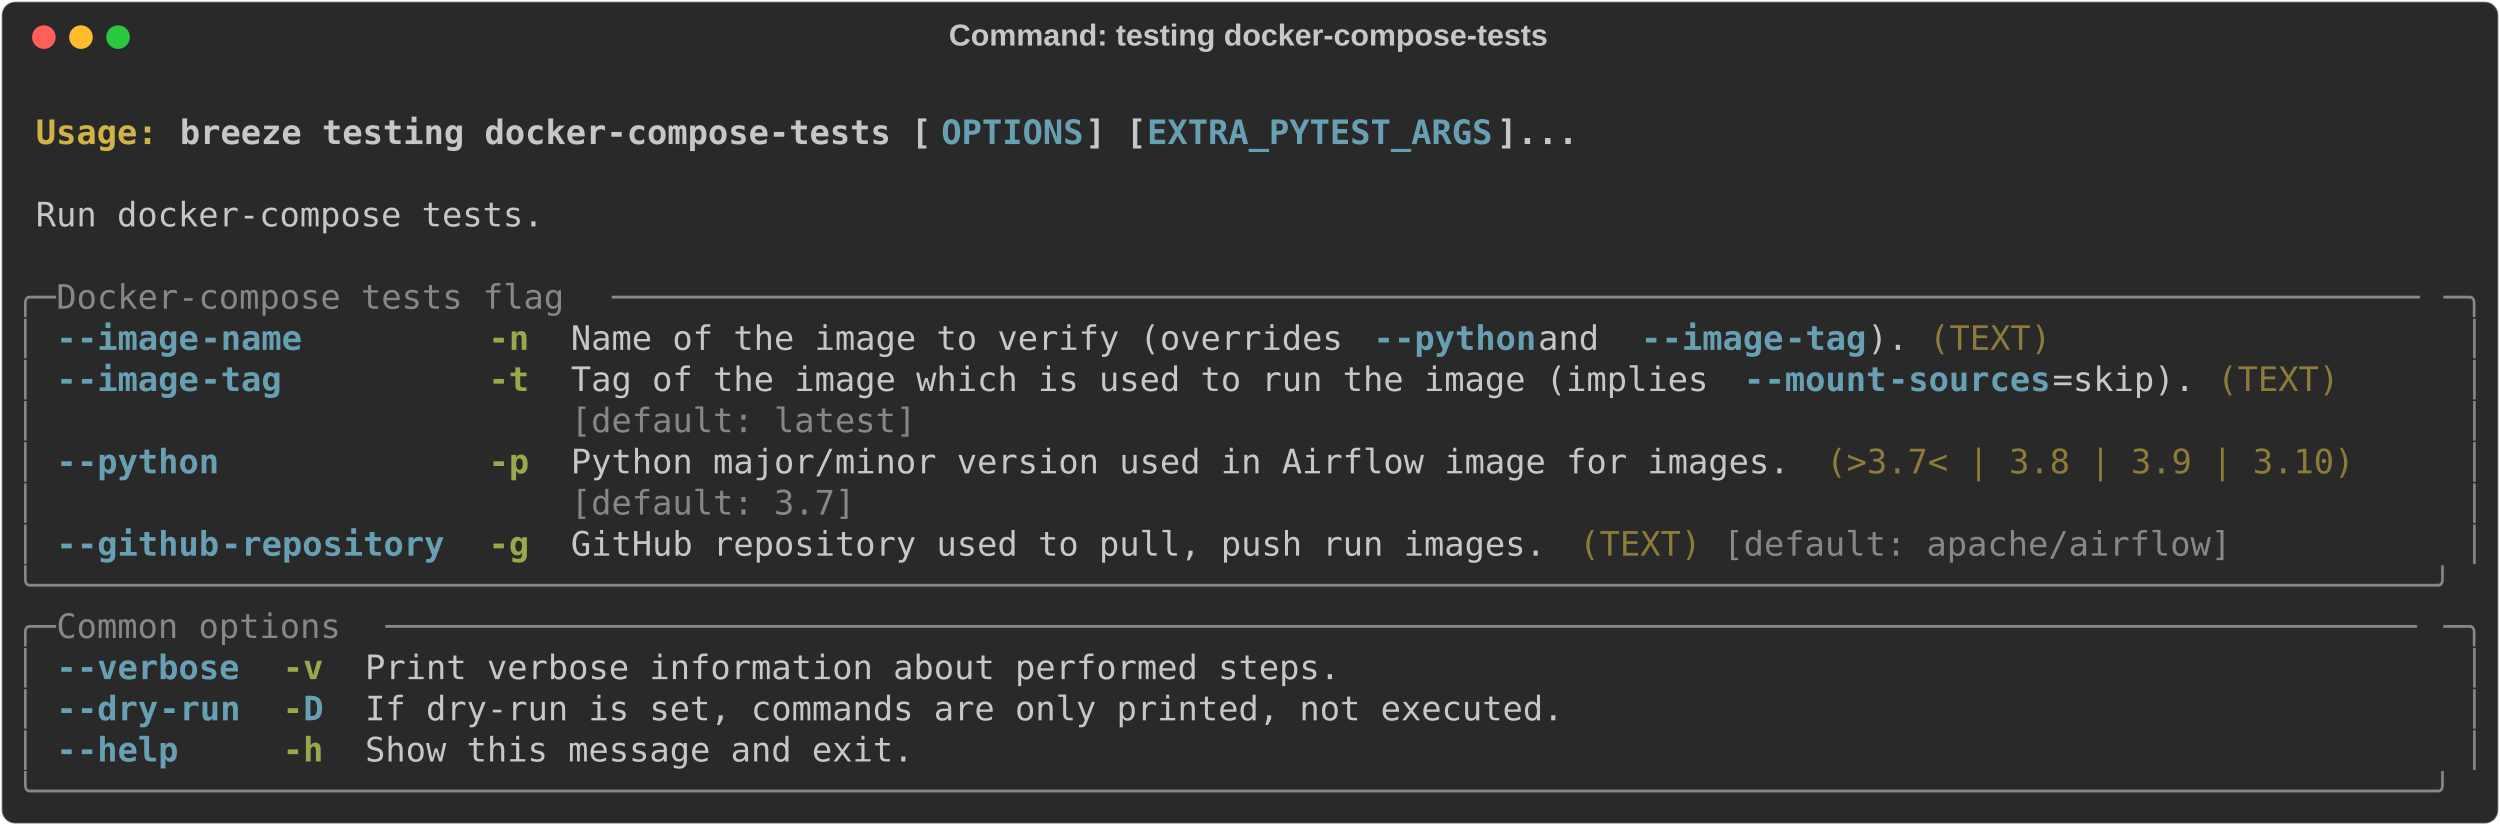
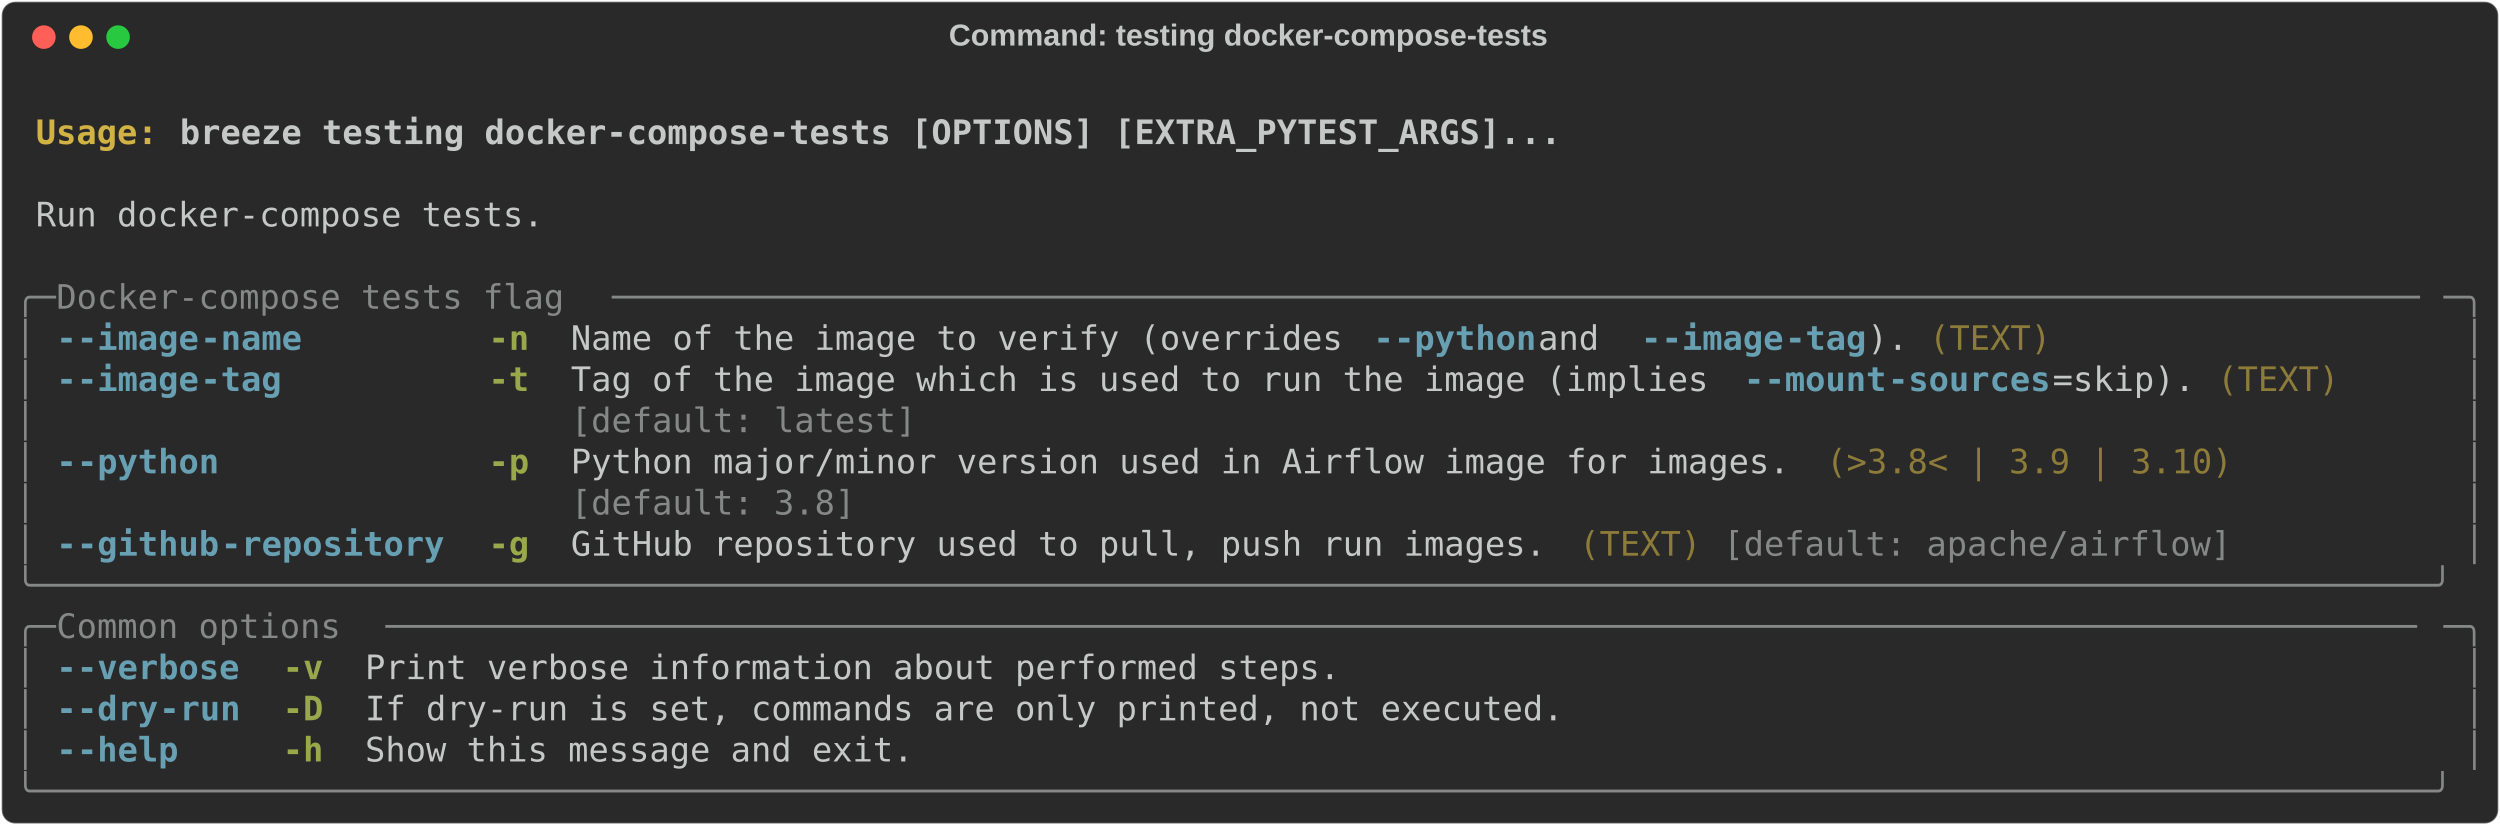
<svg xmlns="http://www.w3.org/2000/svg" class="rich-terminal" viewBox="0 0 1482 489.2">
  <style>

    @font-face {
        font-family: "Fira Code";
        src: local("FiraCode-Regular"),
                url("https://cdnjs.cloudflare.com/ajax/libs/firacode/6.2.0/woff2/FiraCode-Regular.woff2") format("woff2"),
                url("https://cdnjs.cloudflare.com/ajax/libs/firacode/6.2.0/woff/FiraCode-Regular.woff") format("woff");
        font-style: normal;
        font-weight: 400;
    }
    @font-face {
        font-family: "Fira Code";
        src: local("FiraCode-Bold"),
                url("https://cdnjs.cloudflare.com/ajax/libs/firacode/6.2.0/woff2/FiraCode-Bold.woff2") format("woff2"),
                url("https://cdnjs.cloudflare.com/ajax/libs/firacode/6.2.0/woff/FiraCode-Bold.woff") format("woff");
        font-style: bold;
        font-weight: 700;
    }

    .breeze-testing-docker-compose-tests-matrix {
        font-family: Fira Code, monospace;
        font-size: 20px;
        line-height: 24.4px;
        font-variant-east-asian: full-width;
    }

    .breeze-testing-docker-compose-tests-title {
        font-size: 18px;
        font-weight: bold;
        font-family: arial;
    }

    .breeze-testing-docker-compose-tests-r1 { fill: #c5c8c6;font-weight: bold }
.breeze-testing-docker-compose-tests-r2 { fill: #c5c8c6 }
.breeze-testing-docker-compose-tests-r3 { fill: #d0b344;font-weight: bold }
- .breeze-testing-docker-compose-tests-r4 { fill: #68a0b3;font-weight: bold }
- .breeze-testing-docker-compose-tests-r5 { fill: #868887 }
+ .breeze-testing-docker-compose-tests-r4 { fill: #868887 }
+ .breeze-testing-docker-compose-tests-r5 { fill: #68a0b3;font-weight: bold }
.breeze-testing-docker-compose-tests-r6 { fill: #98a84b;font-weight: bold }
.breeze-testing-docker-compose-tests-r7 { fill: #8d7b39 }
    </style>
  <defs>
    <clipPath id="breeze-testing-docker-compose-tests-clip-terminal">
      <rect x="0" y="0" width="1463.0" height="438.2" />
    </clipPath>
    <clipPath id="breeze-testing-docker-compose-tests-line-0">
      <rect x="0" y="1.5" width="1464" height="24.65" />
    </clipPath>
    <clipPath id="breeze-testing-docker-compose-tests-line-1">
      <rect x="0" y="25.9" width="1464" height="24.65" />
    </clipPath>
    <clipPath id="breeze-testing-docker-compose-tests-line-2">
      <rect x="0" y="50.3" width="1464" height="24.65" />
    </clipPath>
    <clipPath id="breeze-testing-docker-compose-tests-line-3">
      <rect x="0" y="74.7" width="1464" height="24.65" />
    </clipPath>
    <clipPath id="breeze-testing-docker-compose-tests-line-4">
      <rect x="0" y="99.1" width="1464" height="24.65" />
    </clipPath>
    <clipPath id="breeze-testing-docker-compose-tests-line-5">
      <rect x="0" y="123.5" width="1464" height="24.65" />
    </clipPath>
    <clipPath id="breeze-testing-docker-compose-tests-line-6">
      <rect x="0" y="147.9" width="1464" height="24.65" />
    </clipPath>
    <clipPath id="breeze-testing-docker-compose-tests-line-7">
      <rect x="0" y="172.3" width="1464" height="24.65" />
    </clipPath>
    <clipPath id="breeze-testing-docker-compose-tests-line-8">
      <rect x="0" y="196.7" width="1464" height="24.65" />
    </clipPath>
    <clipPath id="breeze-testing-docker-compose-tests-line-9">
      <rect x="0" y="221.1" width="1464" height="24.65" />
    </clipPath>
    <clipPath id="breeze-testing-docker-compose-tests-line-10">
      <rect x="0" y="245.5" width="1464" height="24.65" />
    </clipPath>
    <clipPath id="breeze-testing-docker-compose-tests-line-11">
      <rect x="0" y="269.9" width="1464" height="24.65" />
    </clipPath>
    <clipPath id="breeze-testing-docker-compose-tests-line-12">
      <rect x="0" y="294.3" width="1464" height="24.65" />
    </clipPath>
    <clipPath id="breeze-testing-docker-compose-tests-line-13">
      <rect x="0" y="318.7" width="1464" height="24.65" />
    </clipPath>
    <clipPath id="breeze-testing-docker-compose-tests-line-14">
      <rect x="0" y="343.1" width="1464" height="24.65" />
    </clipPath>
    <clipPath id="breeze-testing-docker-compose-tests-line-15">
      <rect x="0" y="367.5" width="1464" height="24.65" />
    </clipPath>
    <clipPath id="breeze-testing-docker-compose-tests-line-16">
      <rect x="0" y="391.9" width="1464" height="24.65" />
    </clipPath>
  </defs>
  <rect fill="#292929" stroke="rgba(255,255,255,0.35)" stroke-width="1" x="1" y="1" width="1480" height="487.2" rx="8" />
  <text class="breeze-testing-docker-compose-tests-title" fill="#c5c8c6" text-anchor="middle" x="740" y="27">Command: testing docker-compose-tests</text>
  <g transform="translate(26,22)">
    <circle cx="0" cy="0" r="7" fill="#ff5f57" />
    <circle cx="22" cy="0" r="7" fill="#febc2e" />
    <circle cx="44" cy="0" r="7" fill="#28c840" />
  </g>
  <g transform="translate(9, 41)" clip-path="url(#breeze-testing-docker-compose-tests-clip-terminal)">
    <g class="breeze-testing-docker-compose-tests-matrix">
      <text class="breeze-testing-docker-compose-tests-r2" x="1464" y="20" textLength="12.2" clip-path="url(#breeze-testing-docker-compose-tests-line-0)">
</text>
      <text class="breeze-testing-docker-compose-tests-r3" x="12.2" y="44.4" textLength="85.4" clip-path="url(#breeze-testing-docker-compose-tests-line-1)">Usage: </text>
-       <text class="breeze-testing-docker-compose-tests-r1" x="97.6" y="44.4" textLength="451.4" clip-path="url(#breeze-testing-docker-compose-tests-line-1)">breeze testing docker-compose-tests [</text>
-       <text class="breeze-testing-docker-compose-tests-r4" x="549" y="44.4" textLength="85.4" clip-path="url(#breeze-testing-docker-compose-tests-line-1)">OPTIONS</text>
-       <text class="breeze-testing-docker-compose-tests-r1" x="634.4" y="44.4" textLength="36.6" clip-path="url(#breeze-testing-docker-compose-tests-line-1)">] [</text>
-       <text class="breeze-testing-docker-compose-tests-r4" x="671" y="44.4" textLength="207.4" clip-path="url(#breeze-testing-docker-compose-tests-line-1)">EXTRA_PYTEST_ARGS</text>
-       <text class="breeze-testing-docker-compose-tests-r1" x="878.4" y="44.4" textLength="48.8" clip-path="url(#breeze-testing-docker-compose-tests-line-1)">]...</text>
+       <text class="breeze-testing-docker-compose-tests-r1" x="97.6" y="44.4" textLength="829.6" clip-path="url(#breeze-testing-docker-compose-tests-line-1)">breeze testing docker-compose-tests [OPTIONS] [EXTRA_PYTEST_ARGS]...</text>
      <text class="breeze-testing-docker-compose-tests-r2" x="1464" y="44.4" textLength="12.2" clip-path="url(#breeze-testing-docker-compose-tests-line-1)">
</text>
      <text class="breeze-testing-docker-compose-tests-r2" x="1464" y="68.8" textLength="12.2" clip-path="url(#breeze-testing-docker-compose-tests-line-2)">
</text>
      <text class="breeze-testing-docker-compose-tests-r2" x="12.2" y="93.2" textLength="305" clip-path="url(#breeze-testing-docker-compose-tests-line-3)">Run docker-compose tests.</text>
      <text class="breeze-testing-docker-compose-tests-r2" x="1464" y="93.2" textLength="12.2" clip-path="url(#breeze-testing-docker-compose-tests-line-3)">
</text>
      <text class="breeze-testing-docker-compose-tests-r2" x="1464" y="117.6" textLength="12.2" clip-path="url(#breeze-testing-docker-compose-tests-line-4)">
</text>
-       <text class="breeze-testing-docker-compose-tests-r5" x="0" y="142" textLength="24.4" clip-path="url(#breeze-testing-docker-compose-tests-line-5)">╭─</text>
-       <text class="breeze-testing-docker-compose-tests-r5" x="24.4" y="142" textLength="329.4" clip-path="url(#breeze-testing-docker-compose-tests-line-5)"> Docker-compose tests flag </text>
-       <text class="breeze-testing-docker-compose-tests-r5" x="353.8" y="142" textLength="1085.8" clip-path="url(#breeze-testing-docker-compose-tests-line-5)">─────────────────────────────────────────────────────────────────────────────────────────</text>
-       <text class="breeze-testing-docker-compose-tests-r5" x="1439.6" y="142" textLength="24.4" clip-path="url(#breeze-testing-docker-compose-tests-line-5)">─╮</text>
+       <text class="breeze-testing-docker-compose-tests-r4" x="0" y="142" textLength="24.4" clip-path="url(#breeze-testing-docker-compose-tests-line-5)">╭─</text>
+       <text class="breeze-testing-docker-compose-tests-r4" x="24.4" y="142" textLength="329.4" clip-path="url(#breeze-testing-docker-compose-tests-line-5)"> Docker-compose tests flag </text>
+       <text class="breeze-testing-docker-compose-tests-r4" x="353.8" y="142" textLength="1085.8" clip-path="url(#breeze-testing-docker-compose-tests-line-5)">─────────────────────────────────────────────────────────────────────────────────────────</text>
+       <text class="breeze-testing-docker-compose-tests-r4" x="1439.6" y="142" textLength="24.4" clip-path="url(#breeze-testing-docker-compose-tests-line-5)">─╮</text>
      <text class="breeze-testing-docker-compose-tests-r2" x="1464" y="142" textLength="12.2" clip-path="url(#breeze-testing-docker-compose-tests-line-5)">
</text>
-       <text class="breeze-testing-docker-compose-tests-r5" x="0" y="166.4" textLength="12.2" clip-path="url(#breeze-testing-docker-compose-tests-line-6)">│</text>
-       <text class="breeze-testing-docker-compose-tests-r4" x="24.4" y="166.4" textLength="12.2" clip-path="url(#breeze-testing-docker-compose-tests-line-6)">-</text>
-       <text class="breeze-testing-docker-compose-tests-r4" x="36.6" y="166.4" textLength="73.2" clip-path="url(#breeze-testing-docker-compose-tests-line-6)">-image</text>
-       <text class="breeze-testing-docker-compose-tests-r4" x="109.8" y="166.4" textLength="61" clip-path="url(#breeze-testing-docker-compose-tests-line-6)">-name</text>
+       <text class="breeze-testing-docker-compose-tests-r4" x="0" y="166.4" textLength="12.2" clip-path="url(#breeze-testing-docker-compose-tests-line-6)">│</text>
+       <text class="breeze-testing-docker-compose-tests-r5" x="24.4" y="166.4" textLength="12.2" clip-path="url(#breeze-testing-docker-compose-tests-line-6)">-</text>
+       <text class="breeze-testing-docker-compose-tests-r5" x="36.6" y="166.4" textLength="73.2" clip-path="url(#breeze-testing-docker-compose-tests-line-6)">-image</text>
+       <text class="breeze-testing-docker-compose-tests-r5" x="109.8" y="166.4" textLength="61" clip-path="url(#breeze-testing-docker-compose-tests-line-6)">-name</text>
      <text class="breeze-testing-docker-compose-tests-r6" x="280.6" y="166.4" textLength="24.4" clip-path="url(#breeze-testing-docker-compose-tests-line-6)">-n</text>
      <text class="breeze-testing-docker-compose-tests-r2" x="329.4" y="166.4" textLength="475.8" clip-path="url(#breeze-testing-docker-compose-tests-line-6)">Name of the image to verify (overrides </text>
-       <text class="breeze-testing-docker-compose-tests-r4" x="805.2" y="166.4" textLength="12.2" clip-path="url(#breeze-testing-docker-compose-tests-line-6)">-</text>
-       <text class="breeze-testing-docker-compose-tests-r4" x="817.4" y="166.4" textLength="85.4" clip-path="url(#breeze-testing-docker-compose-tests-line-6)">-python</text>
+       <text class="breeze-testing-docker-compose-tests-r5" x="805.2" y="166.4" textLength="12.2" clip-path="url(#breeze-testing-docker-compose-tests-line-6)">-</text>
+       <text class="breeze-testing-docker-compose-tests-r5" x="817.4" y="166.4" textLength="85.4" clip-path="url(#breeze-testing-docker-compose-tests-line-6)">-python</text>
      <text class="breeze-testing-docker-compose-tests-r2" x="902.8" y="166.4" textLength="61" clip-path="url(#breeze-testing-docker-compose-tests-line-6)"> and </text>
-       <text class="breeze-testing-docker-compose-tests-r4" x="963.8" y="166.4" textLength="12.2" clip-path="url(#breeze-testing-docker-compose-tests-line-6)">-</text>
-       <text class="breeze-testing-docker-compose-tests-r4" x="976" y="166.4" textLength="73.2" clip-path="url(#breeze-testing-docker-compose-tests-line-6)">-image</text>
-       <text class="breeze-testing-docker-compose-tests-r4" x="1049.2" y="166.4" textLength="48.8" clip-path="url(#breeze-testing-docker-compose-tests-line-6)">-tag</text>
+       <text class="breeze-testing-docker-compose-tests-r5" x="963.8" y="166.4" textLength="12.2" clip-path="url(#breeze-testing-docker-compose-tests-line-6)">-</text>
+       <text class="breeze-testing-docker-compose-tests-r5" x="976" y="166.4" textLength="73.2" clip-path="url(#breeze-testing-docker-compose-tests-line-6)">-image</text>
+       <text class="breeze-testing-docker-compose-tests-r5" x="1049.2" y="166.4" textLength="48.8" clip-path="url(#breeze-testing-docker-compose-tests-line-6)">-tag</text>
      <text class="breeze-testing-docker-compose-tests-r2" x="1098" y="166.4" textLength="24.4" clip-path="url(#breeze-testing-docker-compose-tests-line-6)">).</text>
      <text class="breeze-testing-docker-compose-tests-r7" x="1134.6" y="166.4" textLength="73.2" clip-path="url(#breeze-testing-docker-compose-tests-line-6)">(TEXT)</text>
-       <text class="breeze-testing-docker-compose-tests-r5" x="1451.8" y="166.4" textLength="12.2" clip-path="url(#breeze-testing-docker-compose-tests-line-6)">│</text>
+       <text class="breeze-testing-docker-compose-tests-r4" x="1451.8" y="166.4" textLength="12.2" clip-path="url(#breeze-testing-docker-compose-tests-line-6)">│</text>
      <text class="breeze-testing-docker-compose-tests-r2" x="1464" y="166.4" textLength="12.2" clip-path="url(#breeze-testing-docker-compose-tests-line-6)">
</text>
-       <text class="breeze-testing-docker-compose-tests-r5" x="0" y="190.8" textLength="12.2" clip-path="url(#breeze-testing-docker-compose-tests-line-7)">│</text>
-       <text class="breeze-testing-docker-compose-tests-r4" x="24.4" y="190.8" textLength="12.2" clip-path="url(#breeze-testing-docker-compose-tests-line-7)">-</text>
-       <text class="breeze-testing-docker-compose-tests-r4" x="36.6" y="190.8" textLength="73.2" clip-path="url(#breeze-testing-docker-compose-tests-line-7)">-image</text>
-       <text class="breeze-testing-docker-compose-tests-r4" x="109.8" y="190.8" textLength="48.8" clip-path="url(#breeze-testing-docker-compose-tests-line-7)">-tag</text>
+       <text class="breeze-testing-docker-compose-tests-r4" x="0" y="190.8" textLength="12.2" clip-path="url(#breeze-testing-docker-compose-tests-line-7)">│</text>
+       <text class="breeze-testing-docker-compose-tests-r5" x="24.4" y="190.8" textLength="12.2" clip-path="url(#breeze-testing-docker-compose-tests-line-7)">-</text>
+       <text class="breeze-testing-docker-compose-tests-r5" x="36.6" y="190.8" textLength="73.2" clip-path="url(#breeze-testing-docker-compose-tests-line-7)">-image</text>
+       <text class="breeze-testing-docker-compose-tests-r5" x="109.8" y="190.8" textLength="48.8" clip-path="url(#breeze-testing-docker-compose-tests-line-7)">-tag</text>
      <text class="breeze-testing-docker-compose-tests-r6" x="280.6" y="190.8" textLength="24.4" clip-path="url(#breeze-testing-docker-compose-tests-line-7)">-t</text>
      <text class="breeze-testing-docker-compose-tests-r2" x="329.4" y="190.8" textLength="695.4" clip-path="url(#breeze-testing-docker-compose-tests-line-7)">Tag of the image which is used to run the image (implies </text>
-       <text class="breeze-testing-docker-compose-tests-r4" x="1024.8" y="190.8" textLength="12.2" clip-path="url(#breeze-testing-docker-compose-tests-line-7)">-</text>
-       <text class="breeze-testing-docker-compose-tests-r4" x="1037" y="190.8" textLength="73.2" clip-path="url(#breeze-testing-docker-compose-tests-line-7)">-mount</text>
-       <text class="breeze-testing-docker-compose-tests-r4" x="1110.2" y="190.8" textLength="97.6" clip-path="url(#breeze-testing-docker-compose-tests-line-7)">-sources</text>
+       <text class="breeze-testing-docker-compose-tests-r5" x="1024.8" y="190.8" textLength="12.2" clip-path="url(#breeze-testing-docker-compose-tests-line-7)">-</text>
+       <text class="breeze-testing-docker-compose-tests-r5" x="1037" y="190.8" textLength="73.2" clip-path="url(#breeze-testing-docker-compose-tests-line-7)">-mount</text>
+       <text class="breeze-testing-docker-compose-tests-r5" x="1110.2" y="190.8" textLength="97.6" clip-path="url(#breeze-testing-docker-compose-tests-line-7)">-sources</text>
      <text class="breeze-testing-docker-compose-tests-r2" x="1207.8" y="190.8" textLength="85.4" clip-path="url(#breeze-testing-docker-compose-tests-line-7)">=skip).</text>
      <text class="breeze-testing-docker-compose-tests-r7" x="1305.4" y="190.8" textLength="73.2" clip-path="url(#breeze-testing-docker-compose-tests-line-7)">(TEXT)</text>
-       <text class="breeze-testing-docker-compose-tests-r5" x="1451.8" y="190.8" textLength="12.2" clip-path="url(#breeze-testing-docker-compose-tests-line-7)">│</text>
+       <text class="breeze-testing-docker-compose-tests-r4" x="1451.8" y="190.8" textLength="12.2" clip-path="url(#breeze-testing-docker-compose-tests-line-7)">│</text>
      <text class="breeze-testing-docker-compose-tests-r2" x="1464" y="190.8" textLength="12.2" clip-path="url(#breeze-testing-docker-compose-tests-line-7)">
</text>
-       <text class="breeze-testing-docker-compose-tests-r5" x="0" y="215.2" textLength="12.2" clip-path="url(#breeze-testing-docker-compose-tests-line-8)">│</text>
-       <text class="breeze-testing-docker-compose-tests-r5" x="329.4" y="215.2" textLength="963.8" clip-path="url(#breeze-testing-docker-compose-tests-line-8)">[default: latest]                                                              </text>
-       <text class="breeze-testing-docker-compose-tests-r5" x="1451.8" y="215.2" textLength="12.2" clip-path="url(#breeze-testing-docker-compose-tests-line-8)">│</text>
+       <text class="breeze-testing-docker-compose-tests-r4" x="0" y="215.2" textLength="12.2" clip-path="url(#breeze-testing-docker-compose-tests-line-8)">│</text>
+       <text class="breeze-testing-docker-compose-tests-r4" x="329.4" y="215.2" textLength="963.8" clip-path="url(#breeze-testing-docker-compose-tests-line-8)">[default: latest]                                                              </text>
+       <text class="breeze-testing-docker-compose-tests-r4" x="1451.8" y="215.2" textLength="12.2" clip-path="url(#breeze-testing-docker-compose-tests-line-8)">│</text>
      <text class="breeze-testing-docker-compose-tests-r2" x="1464" y="215.2" textLength="12.2" clip-path="url(#breeze-testing-docker-compose-tests-line-8)">
</text>
-       <text class="breeze-testing-docker-compose-tests-r5" x="0" y="239.6" textLength="12.2" clip-path="url(#breeze-testing-docker-compose-tests-line-9)">│</text>
-       <text class="breeze-testing-docker-compose-tests-r4" x="24.4" y="239.6" textLength="12.2" clip-path="url(#breeze-testing-docker-compose-tests-line-9)">-</text>
-       <text class="breeze-testing-docker-compose-tests-r4" x="36.6" y="239.6" textLength="85.4" clip-path="url(#breeze-testing-docker-compose-tests-line-9)">-python</text>
+       <text class="breeze-testing-docker-compose-tests-r4" x="0" y="239.6" textLength="12.2" clip-path="url(#breeze-testing-docker-compose-tests-line-9)">│</text>
+       <text class="breeze-testing-docker-compose-tests-r5" x="24.4" y="239.6" textLength="12.2" clip-path="url(#breeze-testing-docker-compose-tests-line-9)">-</text>
+       <text class="breeze-testing-docker-compose-tests-r5" x="36.6" y="239.6" textLength="85.4" clip-path="url(#breeze-testing-docker-compose-tests-line-9)">-python</text>
      <text class="breeze-testing-docker-compose-tests-r6" x="280.6" y="239.6" textLength="24.4" clip-path="url(#breeze-testing-docker-compose-tests-line-9)">-p</text>
      <text class="breeze-testing-docker-compose-tests-r2" x="329.4" y="239.6" textLength="732" clip-path="url(#breeze-testing-docker-compose-tests-line-9)">Python major/minor version used in Airflow image for images.</text>
-       <text class="breeze-testing-docker-compose-tests-r7" x="1073.6" y="239.6" textLength="317.2" clip-path="url(#breeze-testing-docker-compose-tests-line-9)">(&gt;3.7&lt; | 3.8 | 3.9 | 3.10)</text>
-       <text class="breeze-testing-docker-compose-tests-r5" x="1451.8" y="239.6" textLength="12.2" clip-path="url(#breeze-testing-docker-compose-tests-line-9)">│</text>
+       <text class="breeze-testing-docker-compose-tests-r7" x="1073.6" y="239.6" textLength="244" clip-path="url(#breeze-testing-docker-compose-tests-line-9)">(&gt;3.8&lt; | 3.9 | 3.10)</text>
+       <text class="breeze-testing-docker-compose-tests-r4" x="1451.8" y="239.6" textLength="12.2" clip-path="url(#breeze-testing-docker-compose-tests-line-9)">│</text>
      <text class="breeze-testing-docker-compose-tests-r2" x="1464" y="239.6" textLength="12.2" clip-path="url(#breeze-testing-docker-compose-tests-line-9)">
</text>
-       <text class="breeze-testing-docker-compose-tests-r5" x="0" y="264" textLength="12.2" clip-path="url(#breeze-testing-docker-compose-tests-line-10)">│</text>
-       <text class="breeze-testing-docker-compose-tests-r5" x="329.4" y="264" textLength="732" clip-path="url(#breeze-testing-docker-compose-tests-line-10)">[default: 3.7]                                              </text>
-       <text class="breeze-testing-docker-compose-tests-r5" x="1451.8" y="264" textLength="12.2" clip-path="url(#breeze-testing-docker-compose-tests-line-10)">│</text>
+       <text class="breeze-testing-docker-compose-tests-r4" x="0" y="264" textLength="12.2" clip-path="url(#breeze-testing-docker-compose-tests-line-10)">│</text>
+       <text class="breeze-testing-docker-compose-tests-r4" x="329.4" y="264" textLength="732" clip-path="url(#breeze-testing-docker-compose-tests-line-10)">[default: 3.8]                                              </text>
+       <text class="breeze-testing-docker-compose-tests-r4" x="1451.8" y="264" textLength="12.2" clip-path="url(#breeze-testing-docker-compose-tests-line-10)">│</text>
      <text class="breeze-testing-docker-compose-tests-r2" x="1464" y="264" textLength="12.2" clip-path="url(#breeze-testing-docker-compose-tests-line-10)">
</text>
-       <text class="breeze-testing-docker-compose-tests-r5" x="0" y="288.4" textLength="12.2" clip-path="url(#breeze-testing-docker-compose-tests-line-11)">│</text>
-       <text class="breeze-testing-docker-compose-tests-r4" x="24.4" y="288.4" textLength="12.2" clip-path="url(#breeze-testing-docker-compose-tests-line-11)">-</text>
-       <text class="breeze-testing-docker-compose-tests-r4" x="36.6" y="288.4" textLength="85.4" clip-path="url(#breeze-testing-docker-compose-tests-line-11)">-github</text>
-       <text class="breeze-testing-docker-compose-tests-r4" x="122" y="288.4" textLength="134.2" clip-path="url(#breeze-testing-docker-compose-tests-line-11)">-repository</text>
+       <text class="breeze-testing-docker-compose-tests-r4" x="0" y="288.4" textLength="12.2" clip-path="url(#breeze-testing-docker-compose-tests-line-11)">│</text>
+       <text class="breeze-testing-docker-compose-tests-r5" x="24.4" y="288.4" textLength="12.2" clip-path="url(#breeze-testing-docker-compose-tests-line-11)">-</text>
+       <text class="breeze-testing-docker-compose-tests-r5" x="36.6" y="288.4" textLength="85.4" clip-path="url(#breeze-testing-docker-compose-tests-line-11)">-github</text>
+       <text class="breeze-testing-docker-compose-tests-r5" x="122" y="288.4" textLength="134.2" clip-path="url(#breeze-testing-docker-compose-tests-line-11)">-repository</text>
      <text class="breeze-testing-docker-compose-tests-r6" x="280.6" y="288.4" textLength="24.4" clip-path="url(#breeze-testing-docker-compose-tests-line-11)">-g</text>
      <text class="breeze-testing-docker-compose-tests-r2" x="329.4" y="288.4" textLength="585.6" clip-path="url(#breeze-testing-docker-compose-tests-line-11)">GitHub repository used to pull, push run images.</text>
      <text class="breeze-testing-docker-compose-tests-r7" x="927.2" y="288.4" textLength="73.2" clip-path="url(#breeze-testing-docker-compose-tests-line-11)">(TEXT)</text>
-       <text class="breeze-testing-docker-compose-tests-r5" x="1012.6" y="288.4" textLength="305" clip-path="url(#breeze-testing-docker-compose-tests-line-11)">[default: apache/airflow]</text>
-       <text class="breeze-testing-docker-compose-tests-r5" x="1451.8" y="288.4" textLength="12.2" clip-path="url(#breeze-testing-docker-compose-tests-line-11)">│</text>
+       <text class="breeze-testing-docker-compose-tests-r4" x="1012.6" y="288.4" textLength="305" clip-path="url(#breeze-testing-docker-compose-tests-line-11)">[default: apache/airflow]</text>
+       <text class="breeze-testing-docker-compose-tests-r4" x="1451.8" y="288.4" textLength="12.2" clip-path="url(#breeze-testing-docker-compose-tests-line-11)">│</text>
      <text class="breeze-testing-docker-compose-tests-r2" x="1464" y="288.4" textLength="12.2" clip-path="url(#breeze-testing-docker-compose-tests-line-11)">
</text>
-       <text class="breeze-testing-docker-compose-tests-r5" x="0" y="312.8" textLength="1464" clip-path="url(#breeze-testing-docker-compose-tests-line-12)">╰──────────────────────────────────────────────────────────────────────────────────────────────────────────────────────╯</text>
+       <text class="breeze-testing-docker-compose-tests-r4" x="0" y="312.8" textLength="1464" clip-path="url(#breeze-testing-docker-compose-tests-line-12)">╰──────────────────────────────────────────────────────────────────────────────────────────────────────────────────────╯</text>
      <text class="breeze-testing-docker-compose-tests-r2" x="1464" y="312.8" textLength="12.2" clip-path="url(#breeze-testing-docker-compose-tests-line-12)">
</text>
-       <text class="breeze-testing-docker-compose-tests-r5" x="0" y="337.2" textLength="24.4" clip-path="url(#breeze-testing-docker-compose-tests-line-13)">╭─</text>
-       <text class="breeze-testing-docker-compose-tests-r5" x="24.4" y="337.2" textLength="195.2" clip-path="url(#breeze-testing-docker-compose-tests-line-13)"> Common options </text>
-       <text class="breeze-testing-docker-compose-tests-r5" x="219.6" y="337.2" textLength="1220" clip-path="url(#breeze-testing-docker-compose-tests-line-13)">────────────────────────────────────────────────────────────────────────────────────────────────────</text>
-       <text class="breeze-testing-docker-compose-tests-r5" x="1439.6" y="337.2" textLength="24.4" clip-path="url(#breeze-testing-docker-compose-tests-line-13)">─╮</text>
+       <text class="breeze-testing-docker-compose-tests-r4" x="0" y="337.2" textLength="24.4" clip-path="url(#breeze-testing-docker-compose-tests-line-13)">╭─</text>
+       <text class="breeze-testing-docker-compose-tests-r4" x="24.4" y="337.2" textLength="195.2" clip-path="url(#breeze-testing-docker-compose-tests-line-13)"> Common options </text>
+       <text class="breeze-testing-docker-compose-tests-r4" x="219.6" y="337.2" textLength="1220" clip-path="url(#breeze-testing-docker-compose-tests-line-13)">────────────────────────────────────────────────────────────────────────────────────────────────────</text>
+       <text class="breeze-testing-docker-compose-tests-r4" x="1439.6" y="337.2" textLength="24.4" clip-path="url(#breeze-testing-docker-compose-tests-line-13)">─╮</text>
      <text class="breeze-testing-docker-compose-tests-r2" x="1464" y="337.2" textLength="12.2" clip-path="url(#breeze-testing-docker-compose-tests-line-13)">
</text>
-       <text class="breeze-testing-docker-compose-tests-r5" x="0" y="361.6" textLength="12.2" clip-path="url(#breeze-testing-docker-compose-tests-line-14)">│</text>
-       <text class="breeze-testing-docker-compose-tests-r4" x="24.4" y="361.6" textLength="12.2" clip-path="url(#breeze-testing-docker-compose-tests-line-14)">-</text>
-       <text class="breeze-testing-docker-compose-tests-r4" x="36.6" y="361.6" textLength="97.6" clip-path="url(#breeze-testing-docker-compose-tests-line-14)">-verbose</text>
+       <text class="breeze-testing-docker-compose-tests-r4" x="0" y="361.6" textLength="12.2" clip-path="url(#breeze-testing-docker-compose-tests-line-14)">│</text>
+       <text class="breeze-testing-docker-compose-tests-r5" x="24.4" y="361.6" textLength="12.2" clip-path="url(#breeze-testing-docker-compose-tests-line-14)">-</text>
+       <text class="breeze-testing-docker-compose-tests-r5" x="36.6" y="361.6" textLength="97.6" clip-path="url(#breeze-testing-docker-compose-tests-line-14)">-verbose</text>
      <text class="breeze-testing-docker-compose-tests-r6" x="158.6" y="361.6" textLength="24.4" clip-path="url(#breeze-testing-docker-compose-tests-line-14)">-v</text>
      <text class="breeze-testing-docker-compose-tests-r2" x="207.4" y="361.6" textLength="585.6" clip-path="url(#breeze-testing-docker-compose-tests-line-14)">Print verbose information about performed steps.</text>
-       <text class="breeze-testing-docker-compose-tests-r5" x="1451.8" y="361.6" textLength="12.2" clip-path="url(#breeze-testing-docker-compose-tests-line-14)">│</text>
+       <text class="breeze-testing-docker-compose-tests-r4" x="1451.8" y="361.6" textLength="12.2" clip-path="url(#breeze-testing-docker-compose-tests-line-14)">│</text>
      <text class="breeze-testing-docker-compose-tests-r2" x="1464" y="361.6" textLength="12.2" clip-path="url(#breeze-testing-docker-compose-tests-line-14)">
</text>
-       <text class="breeze-testing-docker-compose-tests-r5" x="0" y="386" textLength="12.2" clip-path="url(#breeze-testing-docker-compose-tests-line-15)">│</text>
-       <text class="breeze-testing-docker-compose-tests-r4" x="24.4" y="386" textLength="12.2" clip-path="url(#breeze-testing-docker-compose-tests-line-15)">-</text>
-       <text class="breeze-testing-docker-compose-tests-r4" x="36.6" y="386" textLength="48.8" clip-path="url(#breeze-testing-docker-compose-tests-line-15)">-dry</text>
-       <text class="breeze-testing-docker-compose-tests-r4" x="85.4" y="386" textLength="48.8" clip-path="url(#breeze-testing-docker-compose-tests-line-15)">-run</text>
-       <text class="breeze-testing-docker-compose-tests-r6" x="158.6" y="386" textLength="12.2" clip-path="url(#breeze-testing-docker-compose-tests-line-15)">-</text>
-       <text class="breeze-testing-docker-compose-tests-r4" x="170.8" y="386" textLength="12.2" clip-path="url(#breeze-testing-docker-compose-tests-line-15)">D</text>
+       <text class="breeze-testing-docker-compose-tests-r4" x="0" y="386" textLength="12.2" clip-path="url(#breeze-testing-docker-compose-tests-line-15)">│</text>
+       <text class="breeze-testing-docker-compose-tests-r5" x="24.4" y="386" textLength="12.2" clip-path="url(#breeze-testing-docker-compose-tests-line-15)">-</text>
+       <text class="breeze-testing-docker-compose-tests-r5" x="36.6" y="386" textLength="48.8" clip-path="url(#breeze-testing-docker-compose-tests-line-15)">-dry</text>
+       <text class="breeze-testing-docker-compose-tests-r5" x="85.4" y="386" textLength="48.8" clip-path="url(#breeze-testing-docker-compose-tests-line-15)">-run</text>
+       <text class="breeze-testing-docker-compose-tests-r6" x="158.6" y="386" textLength="24.4" clip-path="url(#breeze-testing-docker-compose-tests-line-15)">-D</text>
      <text class="breeze-testing-docker-compose-tests-r2" x="207.4" y="386" textLength="719.8" clip-path="url(#breeze-testing-docker-compose-tests-line-15)">If dry-run is set, commands are only printed, not executed.</text>
-       <text class="breeze-testing-docker-compose-tests-r5" x="1451.8" y="386" textLength="12.2" clip-path="url(#breeze-testing-docker-compose-tests-line-15)">│</text>
+       <text class="breeze-testing-docker-compose-tests-r4" x="1451.8" y="386" textLength="12.2" clip-path="url(#breeze-testing-docker-compose-tests-line-15)">│</text>
      <text class="breeze-testing-docker-compose-tests-r2" x="1464" y="386" textLength="12.2" clip-path="url(#breeze-testing-docker-compose-tests-line-15)">
</text>
-       <text class="breeze-testing-docker-compose-tests-r5" x="0" y="410.4" textLength="12.2" clip-path="url(#breeze-testing-docker-compose-tests-line-16)">│</text>
-       <text class="breeze-testing-docker-compose-tests-r4" x="24.4" y="410.4" textLength="12.2" clip-path="url(#breeze-testing-docker-compose-tests-line-16)">-</text>
-       <text class="breeze-testing-docker-compose-tests-r4" x="36.6" y="410.4" textLength="61" clip-path="url(#breeze-testing-docker-compose-tests-line-16)">-help</text>
+       <text class="breeze-testing-docker-compose-tests-r4" x="0" y="410.4" textLength="12.2" clip-path="url(#breeze-testing-docker-compose-tests-line-16)">│</text>
+       <text class="breeze-testing-docker-compose-tests-r5" x="24.4" y="410.4" textLength="12.2" clip-path="url(#breeze-testing-docker-compose-tests-line-16)">-</text>
+       <text class="breeze-testing-docker-compose-tests-r5" x="36.6" y="410.4" textLength="61" clip-path="url(#breeze-testing-docker-compose-tests-line-16)">-help</text>
      <text class="breeze-testing-docker-compose-tests-r6" x="158.6" y="410.4" textLength="24.4" clip-path="url(#breeze-testing-docker-compose-tests-line-16)">-h</text>
      <text class="breeze-testing-docker-compose-tests-r2" x="207.4" y="410.4" textLength="329.4" clip-path="url(#breeze-testing-docker-compose-tests-line-16)">Show this message and exit.</text>
-       <text class="breeze-testing-docker-compose-tests-r5" x="1451.8" y="410.4" textLength="12.2" clip-path="url(#breeze-testing-docker-compose-tests-line-16)">│</text>
+       <text class="breeze-testing-docker-compose-tests-r4" x="1451.8" y="410.4" textLength="12.2" clip-path="url(#breeze-testing-docker-compose-tests-line-16)">│</text>
      <text class="breeze-testing-docker-compose-tests-r2" x="1464" y="410.4" textLength="12.2" clip-path="url(#breeze-testing-docker-compose-tests-line-16)">
</text>
-       <text class="breeze-testing-docker-compose-tests-r5" x="0" y="434.8" textLength="1464" clip-path="url(#breeze-testing-docker-compose-tests-line-17)">╰──────────────────────────────────────────────────────────────────────────────────────────────────────────────────────╯</text>
+       <text class="breeze-testing-docker-compose-tests-r4" x="0" y="434.8" textLength="1464" clip-path="url(#breeze-testing-docker-compose-tests-line-17)">╰──────────────────────────────────────────────────────────────────────────────────────────────────────────────────────╯</text>
      <text class="breeze-testing-docker-compose-tests-r2" x="1464" y="434.8" textLength="12.2" clip-path="url(#breeze-testing-docker-compose-tests-line-17)">
</text>
    </g>
  </g>
</svg>
